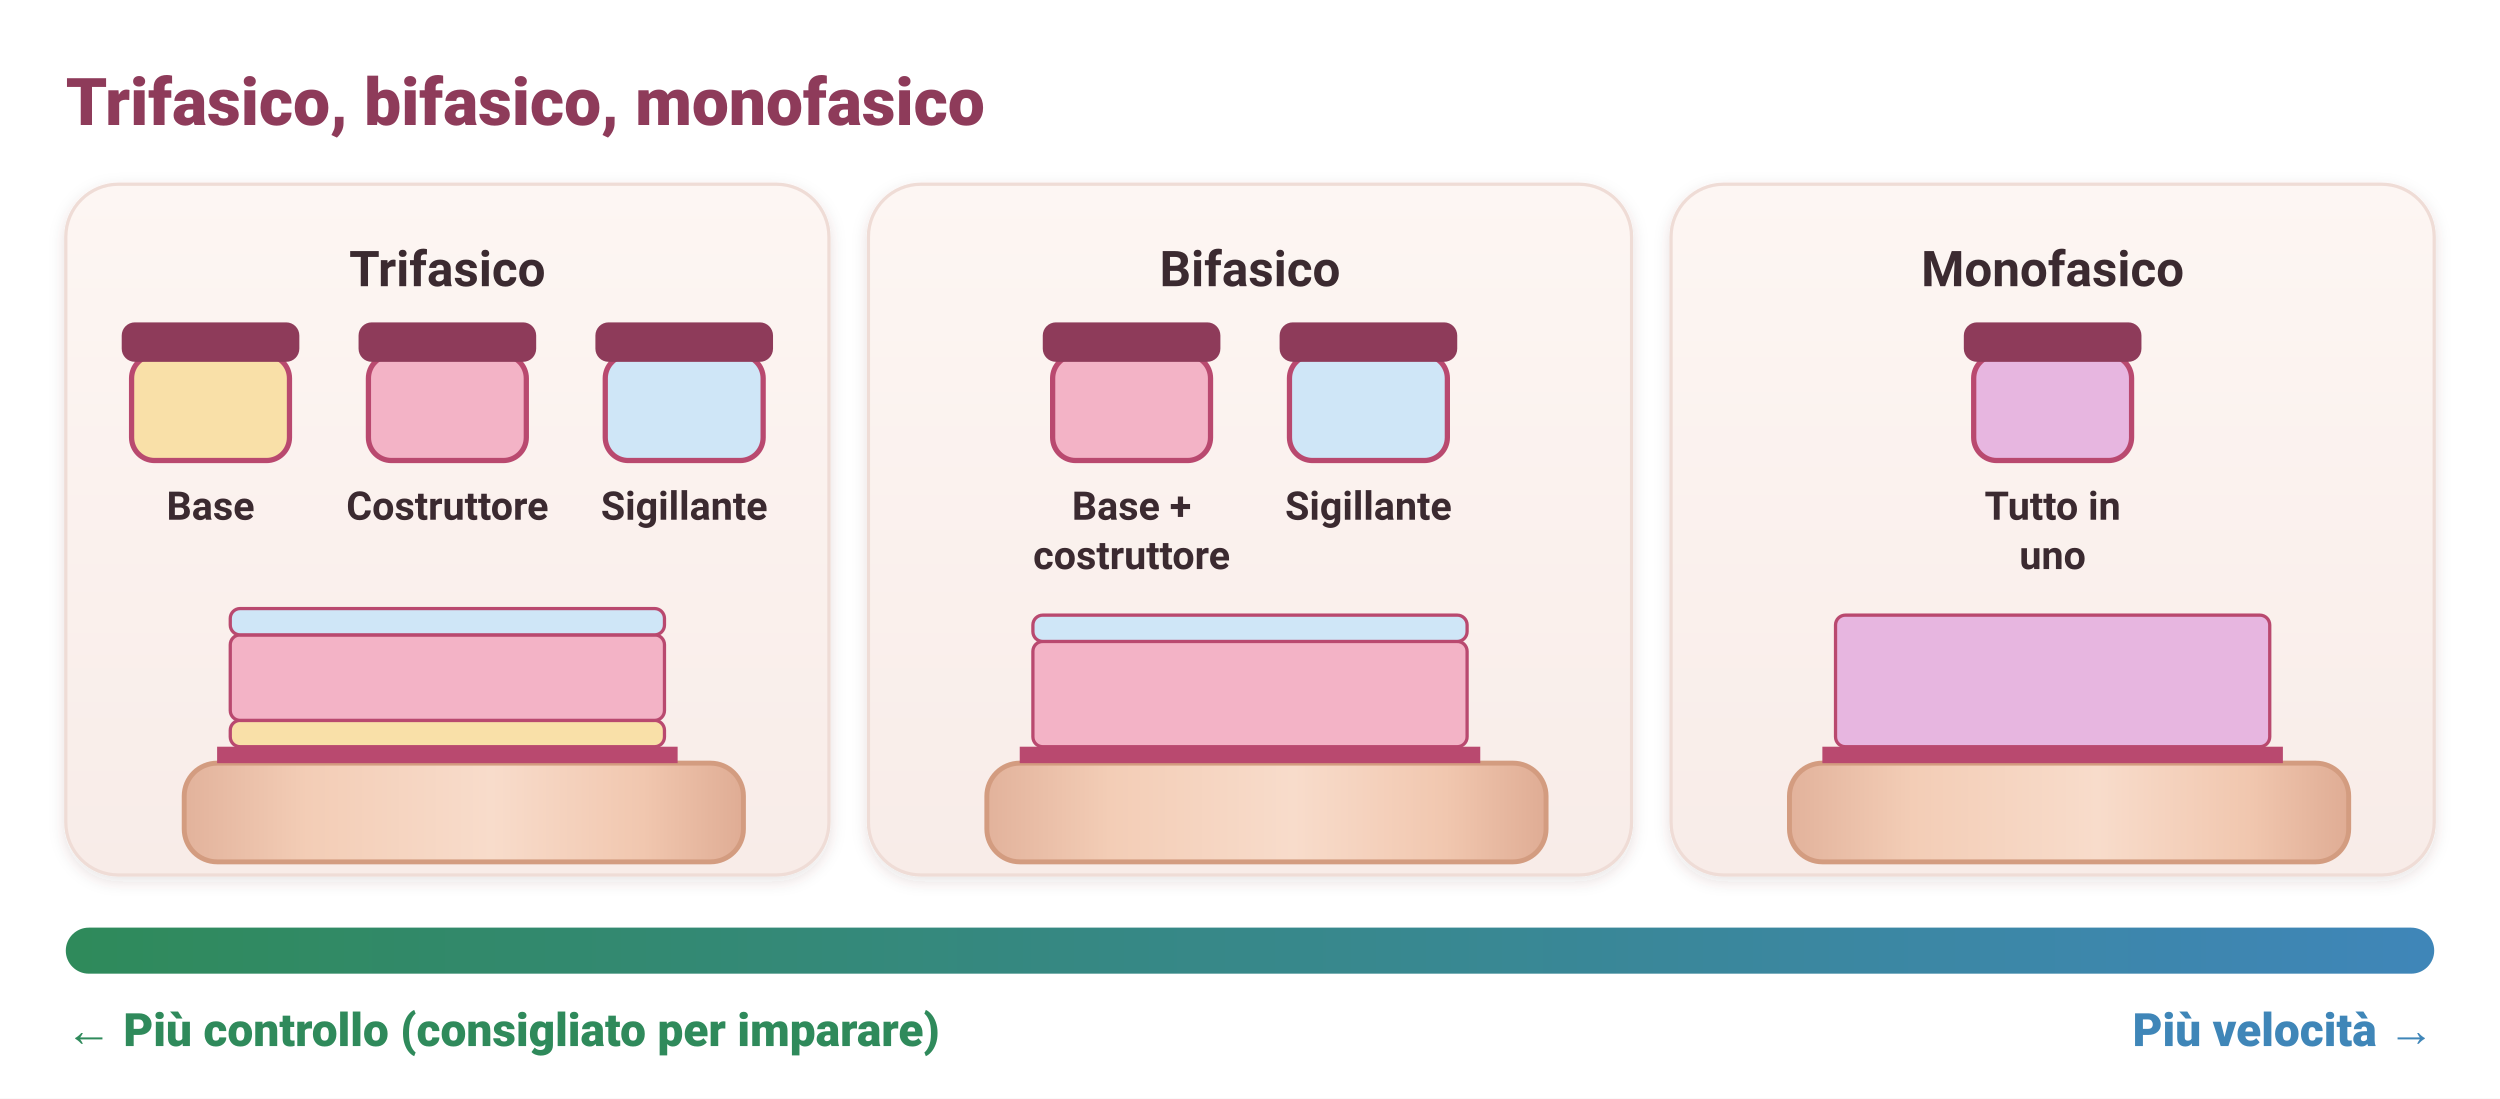
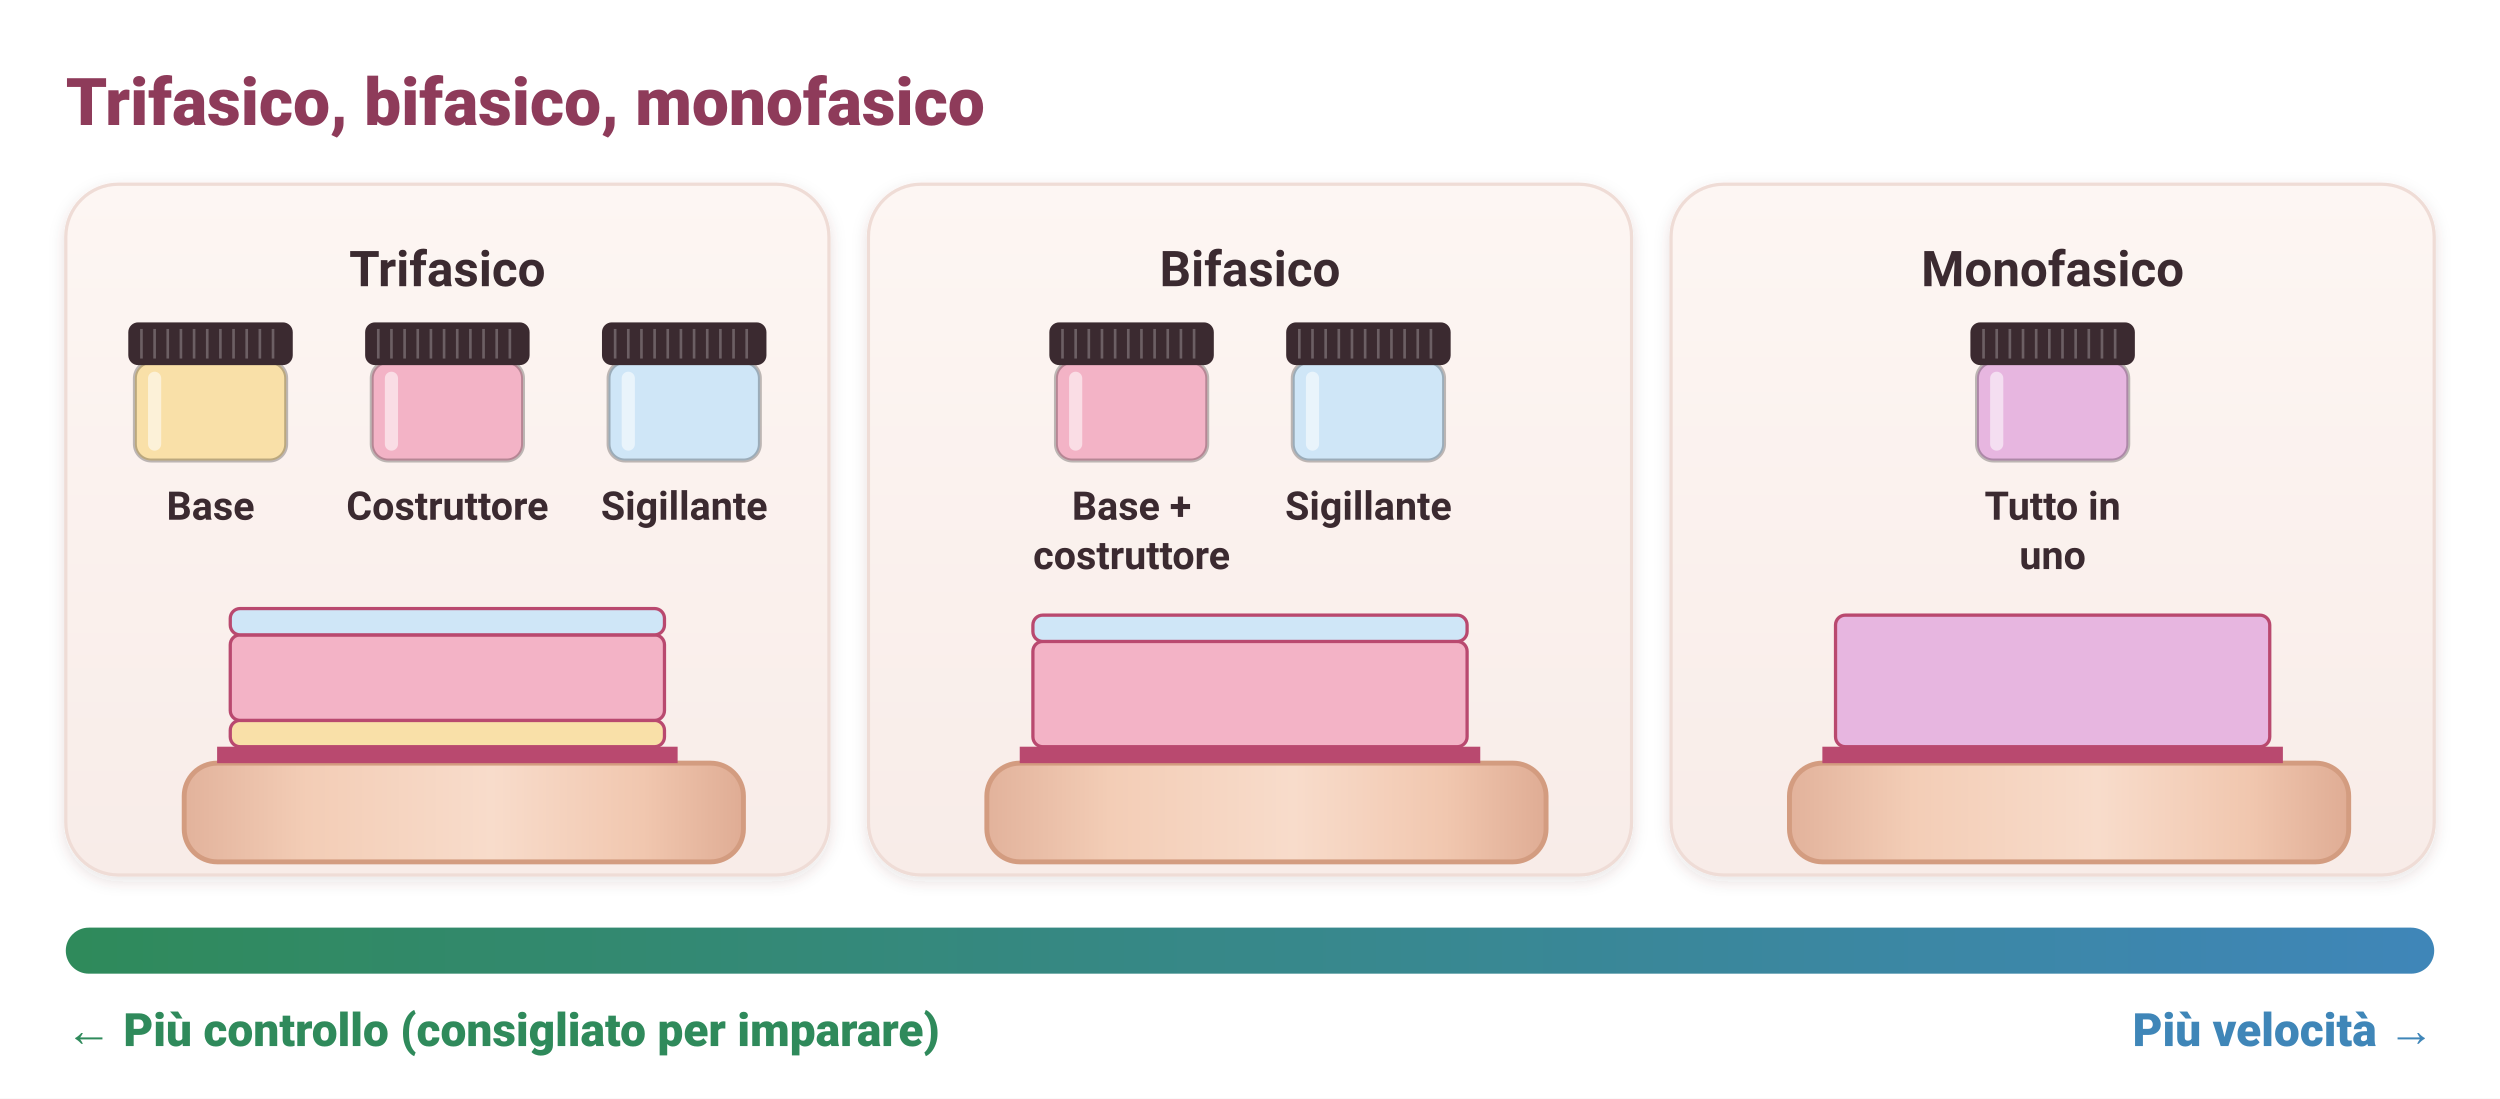
<svg xmlns="http://www.w3.org/2000/svg" viewBox="0 0 760 334" width="760" height="334" font-family="system-ui, -apple-system, 'Segoe UI', Roboto, Arial, sans-serif" role="img">
  <rect width="100%" height="100%" fill="#ffffff" />
  <defs>
    <linearGradient id="nxSkin" x1="0" y1="0" x2="1" y2="0">
      <stop offset="0" stop-color="#e2b29b" />
      <stop offset=".22" stop-color="#f3cdb6" />
      <stop offset=".55" stop-color="#f8dccb" />
      <stop offset=".82" stop-color="#f1c7af" />
      <stop offset="1" stop-color="#dfac94" />
    </linearGradient>
    <linearGradient id="nxPanel" x1="0" y1="0" x2="0" y2="1">
      <stop offset="0" stop-color="#fdf6f3" />
      <stop offset="1" stop-color="#f8ece8" />
    </linearGradient>
    <filter id="nxSh" x="-5%" y="-5%" width="110%" height="115%">
      <feDropShadow dx="0" dy="1.5" stdDeviation="2.2" flood-color="#5a2a3a" flood-opacity=".13" />
    </filter>
  </defs>
  <text x="20.0" y="38.0" font-size="20" text-anchor="start" font-weight="800" fill="#8e3b5a">Trifasico, bifasico, monofasico</text>
  <rect x="20.0" y="56.0" width="232.0" height="210.0" rx="16" fill="url(#nxPanel)" stroke="#efdcd6" stroke-width="1" filter="url(#nxSh)" />
  <text x="136.0" y="87.0" font-size="15" text-anchor="middle" font-weight="700" fill="#3b2a30">Trifasico</text>
-   <rect x="40.0" y="108.0" width="48.0" height="32.0" rx="7" fill="#f9e0a8" stroke="#b9496f" stroke-width="1.6" />
-   <rect x="37.0" y="98.0" width="54.0" height="12" rx="4" fill="#8e3b5a" />
+   <rect x="41.0" y="110.0" width="46.0" height="30.0" rx="5" fill="#f9e0a8" stroke="rgba(0,0,0,.25)" stroke-width="1.2" />
+   <rect x="45.0" y="113.0" width="4" height="24.0" rx="2" fill="#fff" opacity=".55" />
+   <rect x="39.0" y="98.0" width="50.0" height="13" rx="3" fill="#3b2a30" />
+   <line x1="43.0" y1="100.0" x2="43.0" y2="109.0" stroke="#fff" stroke-width=".8" opacity=".25" />
+   <line x1="47.0" y1="100.0" x2="47.0" y2="109.0" stroke="#fff" stroke-width=".8" opacity=".25" />
+   <line x1="51.0" y1="100.0" x2="51.0" y2="109.0" stroke="#fff" stroke-width=".8" opacity=".25" />
+   <line x1="55.0" y1="100.0" x2="55.0" y2="109.0" stroke="#fff" stroke-width=".8" opacity=".25" />
+   <line x1="59.0" y1="100.0" x2="59.0" y2="109.0" stroke="#fff" stroke-width=".8" opacity=".25" />
+   <line x1="63.0" y1="100.0" x2="63.0" y2="109.0" stroke="#fff" stroke-width=".8" opacity=".25" />
+   <line x1="67.0" y1="100.0" x2="67.0" y2="109.0" stroke="#fff" stroke-width=".8" opacity=".25" />
+   <line x1="71.0" y1="100.0" x2="71.0" y2="109.0" stroke="#fff" stroke-width=".8" opacity=".25" />
+   <line x1="75.0" y1="100.0" x2="75.0" y2="109.0" stroke="#fff" stroke-width=".8" opacity=".25" />
+   <line x1="79.0" y1="100.0" x2="79.0" y2="109.0" stroke="#fff" stroke-width=".8" opacity=".25" />
+   <line x1="83.0" y1="100.0" x2="83.0" y2="109.0" stroke="#fff" stroke-width=".8" opacity=".25" />
  <text x="64.0" y="158.0" font-size="12" text-anchor="middle" font-weight="700" fill="#3b2a30">Base</text>
-   <rect x="112.0" y="108.0" width="48.0" height="32.0" rx="7" fill="#f3b3c6" stroke="#b9496f" stroke-width="1.6" />
-   <rect x="109.0" y="98.0" width="54.0" height="12" rx="4" fill="#8e3b5a" />
+   <rect x="113.0" y="110.0" width="46.0" height="30.0" rx="5" fill="#f3b3c6" stroke="rgba(0,0,0,.25)" stroke-width="1.2" />
+   <rect x="117.0" y="113.0" width="4" height="24.0" rx="2" fill="#fff" opacity=".55" />
+   <rect x="111.0" y="98.0" width="50.0" height="13" rx="3" fill="#3b2a30" />
+   <line x1="115.0" y1="100.0" x2="115.0" y2="109.0" stroke="#fff" stroke-width=".8" opacity=".25" />
+   <line x1="119.0" y1="100.0" x2="119.0" y2="109.0" stroke="#fff" stroke-width=".8" opacity=".25" />
+   <line x1="123.0" y1="100.0" x2="123.0" y2="109.0" stroke="#fff" stroke-width=".8" opacity=".25" />
+   <line x1="127.0" y1="100.0" x2="127.0" y2="109.0" stroke="#fff" stroke-width=".8" opacity=".25" />
+   <line x1="131.0" y1="100.0" x2="131.0" y2="109.0" stroke="#fff" stroke-width=".8" opacity=".25" />
+   <line x1="135.0" y1="100.0" x2="135.0" y2="109.0" stroke="#fff" stroke-width=".8" opacity=".25" />
+   <line x1="139.0" y1="100.0" x2="139.0" y2="109.0" stroke="#fff" stroke-width=".8" opacity=".25" />
+   <line x1="143.0" y1="100.0" x2="143.0" y2="109.0" stroke="#fff" stroke-width=".8" opacity=".25" />
+   <line x1="147.0" y1="100.0" x2="147.0" y2="109.0" stroke="#fff" stroke-width=".8" opacity=".25" />
+   <line x1="151.0" y1="100.0" x2="151.0" y2="109.0" stroke="#fff" stroke-width=".8" opacity=".25" />
+   <line x1="155.0" y1="100.0" x2="155.0" y2="109.0" stroke="#fff" stroke-width=".8" opacity=".25" />
  <text x="136.0" y="158.0" font-size="12" text-anchor="middle" font-weight="700" fill="#3b2a30">Costruttore</text>
-   <rect x="184.0" y="108.0" width="48.0" height="32.0" rx="7" fill="#cfe6f7" stroke="#b9496f" stroke-width="1.6" />
-   <rect x="181.0" y="98.0" width="54.0" height="12" rx="4" fill="#8e3b5a" />
+   <rect x="185.0" y="110.0" width="46.0" height="30.0" rx="5" fill="#cfe6f7" stroke="rgba(0,0,0,.25)" stroke-width="1.2" />
+   <rect x="189.0" y="113.0" width="4" height="24.0" rx="2" fill="#fff" opacity=".55" />
+   <rect x="183.0" y="98.0" width="50.0" height="13" rx="3" fill="#3b2a30" />
+   <line x1="187.0" y1="100.0" x2="187.0" y2="109.0" stroke="#fff" stroke-width=".8" opacity=".25" />
+   <line x1="191.0" y1="100.0" x2="191.0" y2="109.0" stroke="#fff" stroke-width=".8" opacity=".25" />
+   <line x1="195.0" y1="100.0" x2="195.0" y2="109.0" stroke="#fff" stroke-width=".8" opacity=".25" />
+   <line x1="199.0" y1="100.0" x2="199.0" y2="109.0" stroke="#fff" stroke-width=".8" opacity=".25" />
+   <line x1="203.0" y1="100.0" x2="203.0" y2="109.0" stroke="#fff" stroke-width=".8" opacity=".25" />
+   <line x1="207.0" y1="100.0" x2="207.0" y2="109.0" stroke="#fff" stroke-width=".8" opacity=".25" />
+   <line x1="211.0" y1="100.0" x2="211.0" y2="109.0" stroke="#fff" stroke-width=".8" opacity=".25" />
+   <line x1="215.0" y1="100.0" x2="215.0" y2="109.0" stroke="#fff" stroke-width=".8" opacity=".25" />
+   <line x1="219.0" y1="100.0" x2="219.0" y2="109.0" stroke="#fff" stroke-width=".8" opacity=".25" />
+   <line x1="223.0" y1="100.0" x2="223.0" y2="109.0" stroke="#fff" stroke-width=".8" opacity=".25" />
+   <line x1="227.0" y1="100.0" x2="227.0" y2="109.0" stroke="#fff" stroke-width=".8" opacity=".25" />
  <text x="208.0" y="158.0" font-size="12" text-anchor="middle" font-weight="700" fill="#3b2a30">Sigillante</text>
  <rect x="56.0" y="232.0" width="170.0" height="30" rx="10" fill="url(#nxSkin)" stroke="#d39c80" stroke-width="1.5" />
  <rect x="66.0" y="227.0" width="140.0" height="5" fill="#b9496f" />
  <rect x="70.0" y="219.0" width="132.0" height="8.0" rx="3" fill="#f9e0a8" stroke="#b9496f" stroke-width="1" />
  <rect x="70.0" y="193.0" width="132.0" height="26.0" rx="3" fill="#f3b3c6" stroke="#b9496f" stroke-width="1" />
  <rect x="70.0" y="185.0" width="132.0" height="8.0" rx="3" fill="#cfe6f7" stroke="#b9496f" stroke-width="1" />
  <rect x="264.0" y="56.0" width="232.0" height="210.0" rx="16" fill="url(#nxPanel)" stroke="#efdcd6" stroke-width="1" filter="url(#nxSh)" />
  <text x="380.0" y="87.0" font-size="15" text-anchor="middle" font-weight="700" fill="#3b2a30">Bifasico</text>
-   <rect x="320.0" y="108.0" width="48.0" height="32.0" rx="7" fill="#f3b3c6" stroke="#b9496f" stroke-width="1.6" />
-   <rect x="317.0" y="98.0" width="54.0" height="12" rx="4" fill="#8e3b5a" />
+   <rect x="321.0" y="110.0" width="46.0" height="30.0" rx="5" fill="#f3b3c6" stroke="rgba(0,0,0,.25)" stroke-width="1.2" />
+   <rect x="325.0" y="113.0" width="4" height="24.0" rx="2" fill="#fff" opacity=".55" />
+   <rect x="319.0" y="98.0" width="50.0" height="13" rx="3" fill="#3b2a30" />
+   <line x1="323.0" y1="100.0" x2="323.0" y2="109.0" stroke="#fff" stroke-width=".8" opacity=".25" />
+   <line x1="327.0" y1="100.0" x2="327.0" y2="109.0" stroke="#fff" stroke-width=".8" opacity=".25" />
+   <line x1="331.0" y1="100.0" x2="331.0" y2="109.0" stroke="#fff" stroke-width=".8" opacity=".25" />
+   <line x1="335.0" y1="100.0" x2="335.0" y2="109.0" stroke="#fff" stroke-width=".8" opacity=".25" />
+   <line x1="339.0" y1="100.0" x2="339.0" y2="109.0" stroke="#fff" stroke-width=".8" opacity=".25" />
+   <line x1="343.0" y1="100.0" x2="343.0" y2="109.0" stroke="#fff" stroke-width=".8" opacity=".25" />
+   <line x1="347.0" y1="100.0" x2="347.0" y2="109.0" stroke="#fff" stroke-width=".8" opacity=".25" />
+   <line x1="351.0" y1="100.0" x2="351.0" y2="109.0" stroke="#fff" stroke-width=".8" opacity=".25" />
+   <line x1="355.0" y1="100.0" x2="355.0" y2="109.0" stroke="#fff" stroke-width=".8" opacity=".25" />
+   <line x1="359.0" y1="100.0" x2="359.0" y2="109.0" stroke="#fff" stroke-width=".8" opacity=".25" />
+   <line x1="363.0" y1="100.0" x2="363.0" y2="109.0" stroke="#fff" stroke-width=".8" opacity=".25" />
  <text x="344.0" y="158.0" font-size="12" text-anchor="middle" font-weight="700" fill="#3b2a30">Base +</text>
  <text x="344.0" y="173.0" font-size="12" text-anchor="middle" font-weight="700" fill="#3b2a30">costruttore</text>
-   <rect x="392.0" y="108.0" width="48.0" height="32.0" rx="7" fill="#cfe6f7" stroke="#b9496f" stroke-width="1.6" />
-   <rect x="389.0" y="98.0" width="54.0" height="12" rx="4" fill="#8e3b5a" />
+   <rect x="393.0" y="110.0" width="46.0" height="30.0" rx="5" fill="#cfe6f7" stroke="rgba(0,0,0,.25)" stroke-width="1.2" />
+   <rect x="397.0" y="113.0" width="4" height="24.0" rx="2" fill="#fff" opacity=".55" />
+   <rect x="391.0" y="98.0" width="50.0" height="13" rx="3" fill="#3b2a30" />
+   <line x1="395.0" y1="100.0" x2="395.0" y2="109.0" stroke="#fff" stroke-width=".8" opacity=".25" />
+   <line x1="399.0" y1="100.0" x2="399.0" y2="109.0" stroke="#fff" stroke-width=".8" opacity=".25" />
+   <line x1="403.0" y1="100.0" x2="403.0" y2="109.0" stroke="#fff" stroke-width=".8" opacity=".25" />
+   <line x1="407.0" y1="100.0" x2="407.0" y2="109.0" stroke="#fff" stroke-width=".8" opacity=".25" />
+   <line x1="411.0" y1="100.0" x2="411.0" y2="109.0" stroke="#fff" stroke-width=".8" opacity=".25" />
+   <line x1="415.0" y1="100.0" x2="415.0" y2="109.0" stroke="#fff" stroke-width=".8" opacity=".25" />
+   <line x1="419.0" y1="100.0" x2="419.0" y2="109.0" stroke="#fff" stroke-width=".8" opacity=".25" />
+   <line x1="423.0" y1="100.0" x2="423.0" y2="109.0" stroke="#fff" stroke-width=".8" opacity=".25" />
+   <line x1="427.0" y1="100.0" x2="427.0" y2="109.0" stroke="#fff" stroke-width=".8" opacity=".25" />
+   <line x1="431.0" y1="100.0" x2="431.0" y2="109.0" stroke="#fff" stroke-width=".8" opacity=".25" />
+   <line x1="435.0" y1="100.0" x2="435.0" y2="109.0" stroke="#fff" stroke-width=".8" opacity=".25" />
  <text x="416.0" y="158.0" font-size="12" text-anchor="middle" font-weight="700" fill="#3b2a30">Sigillante</text>
  <rect x="300.0" y="232.0" width="170.0" height="30" rx="10" fill="url(#nxSkin)" stroke="#d39c80" stroke-width="1.5" />
  <rect x="310.0" y="227.0" width="140.0" height="5" fill="#b9496f" />
  <rect x="314.0" y="195.0" width="132.0" height="32.0" rx="3" fill="#f3b3c6" stroke="#b9496f" stroke-width="1" />
  <rect x="314.0" y="187.0" width="132.0" height="8.0" rx="3" fill="#cfe6f7" stroke="#b9496f" stroke-width="1" />
  <rect x="508.0" y="56.0" width="232.0" height="210.0" rx="16" fill="url(#nxPanel)" stroke="#efdcd6" stroke-width="1" filter="url(#nxSh)" />
  <text x="624.0" y="87.0" font-size="15" text-anchor="middle" font-weight="700" fill="#3b2a30">Monofasico</text>
-   <rect x="600.0" y="108.0" width="48.0" height="32.0" rx="7" fill="#e7b6e0" stroke="#b9496f" stroke-width="1.6" />
-   <rect x="597.0" y="98.0" width="54.0" height="12" rx="4" fill="#8e3b5a" />
+   <rect x="601.0" y="110.0" width="46.0" height="30.0" rx="5" fill="#e7b6e0" stroke="rgba(0,0,0,.25)" stroke-width="1.2" />
+   <rect x="605.0" y="113.0" width="4" height="24.0" rx="2" fill="#fff" opacity=".55" />
+   <rect x="599.0" y="98.0" width="50.0" height="13" rx="3" fill="#3b2a30" />
+   <line x1="603.0" y1="100.0" x2="603.0" y2="109.0" stroke="#fff" stroke-width=".8" opacity=".25" />
+   <line x1="607.0" y1="100.0" x2="607.0" y2="109.0" stroke="#fff" stroke-width=".8" opacity=".25" />
+   <line x1="611.0" y1="100.0" x2="611.0" y2="109.0" stroke="#fff" stroke-width=".8" opacity=".25" />
+   <line x1="615.0" y1="100.0" x2="615.0" y2="109.0" stroke="#fff" stroke-width=".8" opacity=".25" />
+   <line x1="619.0" y1="100.0" x2="619.0" y2="109.0" stroke="#fff" stroke-width=".8" opacity=".25" />
+   <line x1="623.0" y1="100.0" x2="623.0" y2="109.0" stroke="#fff" stroke-width=".8" opacity=".25" />
+   <line x1="627.0" y1="100.0" x2="627.0" y2="109.0" stroke="#fff" stroke-width=".8" opacity=".25" />
+   <line x1="631.0" y1="100.0" x2="631.0" y2="109.0" stroke="#fff" stroke-width=".8" opacity=".25" />
+   <line x1="635.0" y1="100.0" x2="635.0" y2="109.0" stroke="#fff" stroke-width=".8" opacity=".25" />
+   <line x1="639.0" y1="100.0" x2="639.0" y2="109.0" stroke="#fff" stroke-width=".8" opacity=".25" />
+   <line x1="643.0" y1="100.0" x2="643.0" y2="109.0" stroke="#fff" stroke-width=".8" opacity=".25" />
  <text x="624.0" y="158.0" font-size="12" text-anchor="middle" font-weight="700" fill="#3b2a30">Tutto in</text>
  <text x="624.0" y="173.0" font-size="12" text-anchor="middle" font-weight="700" fill="#3b2a30">uno</text>
  <rect x="544.0" y="232.0" width="170.0" height="30" rx="10" fill="url(#nxSkin)" stroke="#d39c80" stroke-width="1.5" />
  <rect x="554.0" y="227.0" width="140.0" height="5" fill="#b9496f" />
  <rect x="558.0" y="187.0" width="132.0" height="40.0" rx="3" fill="#e7b6e0" stroke="#b9496f" stroke-width="1" />
  <defs>
    <linearGradient id="ctrl" x1="0" x2="1">
      <stop offset="0" stop-color="#2f8a5b" />
      <stop offset="1" stop-color="#3f86b8" />
    </linearGradient>
  </defs>
  <rect x="20" y="282" width="720" height="14" rx="7" fill="url(#ctrl)" />
  <text x="20.0" y="318.0" font-size="14" text-anchor="start" font-weight="800" fill="#2f8a5b">← Più controllo (consigliato per imparare)</text>
  <text x="740.0" y="318.0" font-size="14" text-anchor="end" font-weight="800" fill="#3f86b8">Più velocità →</text>
</svg>
